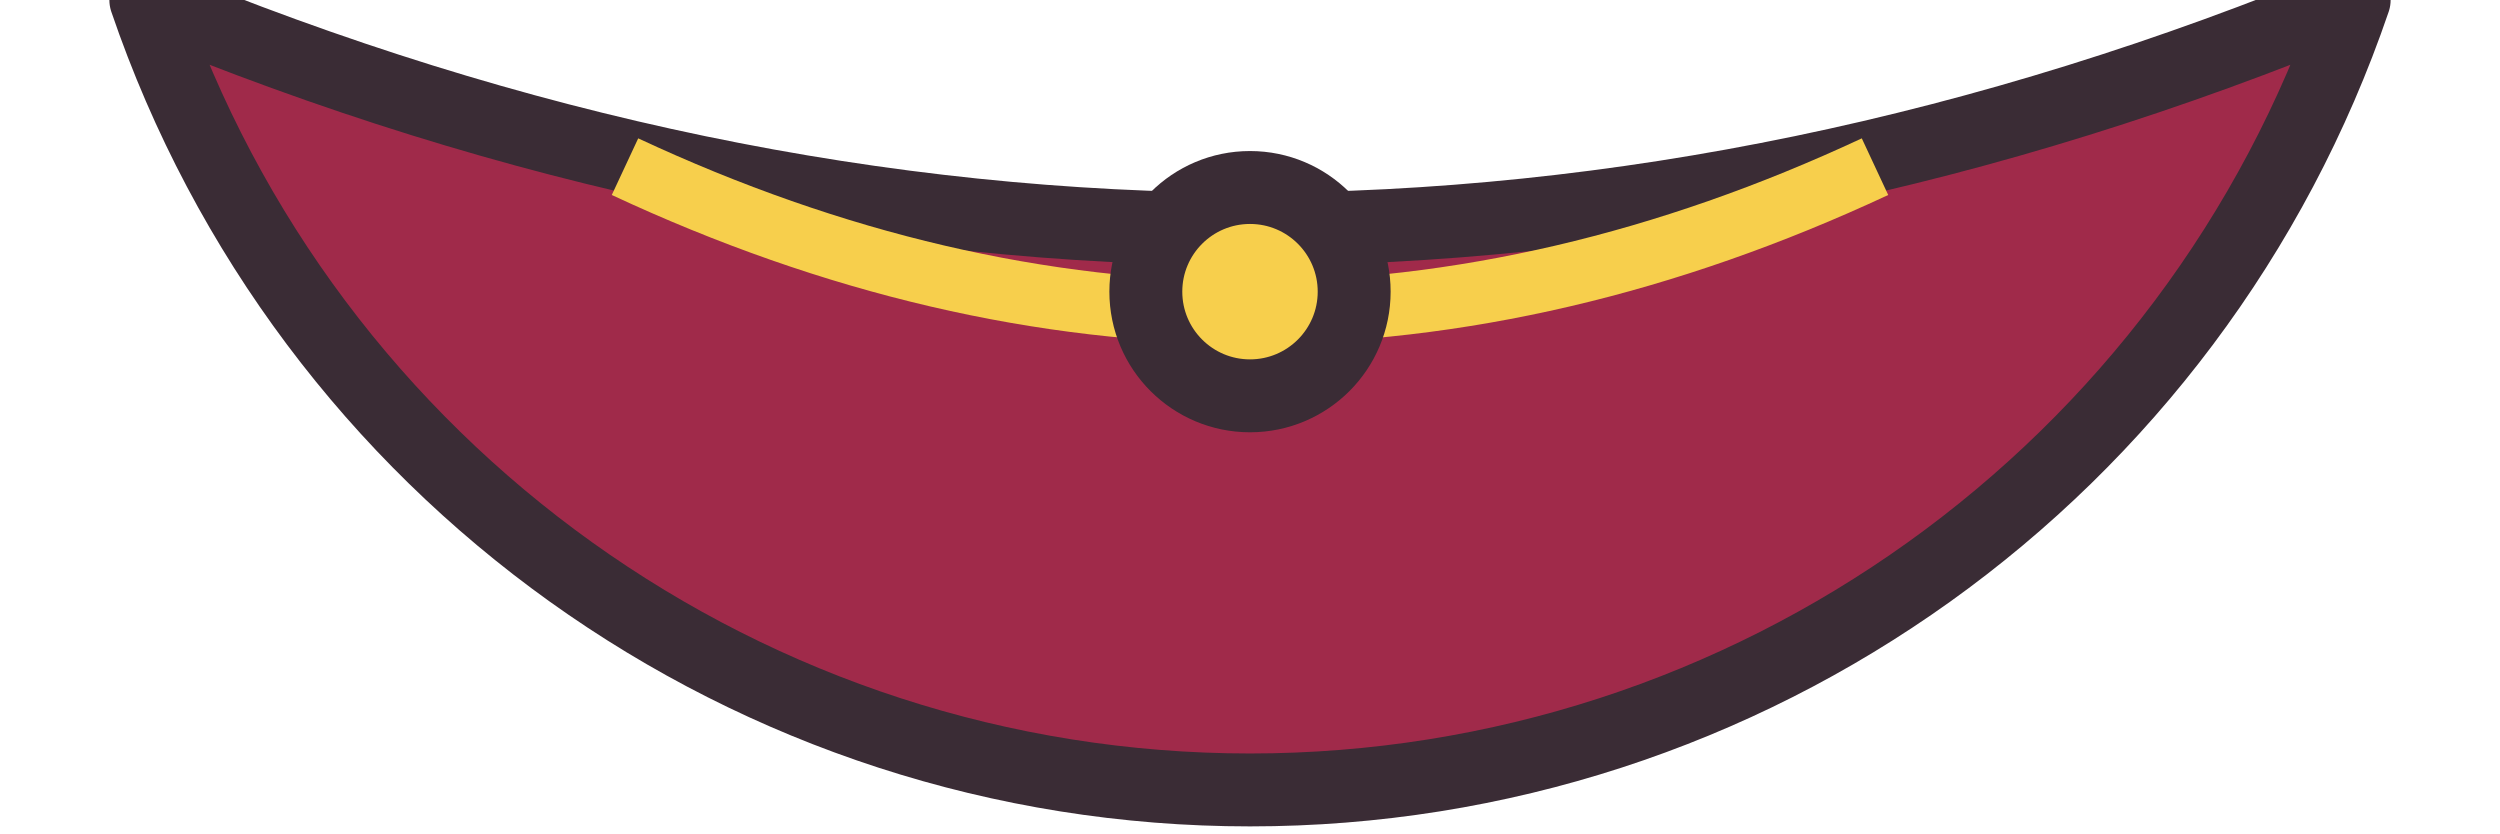
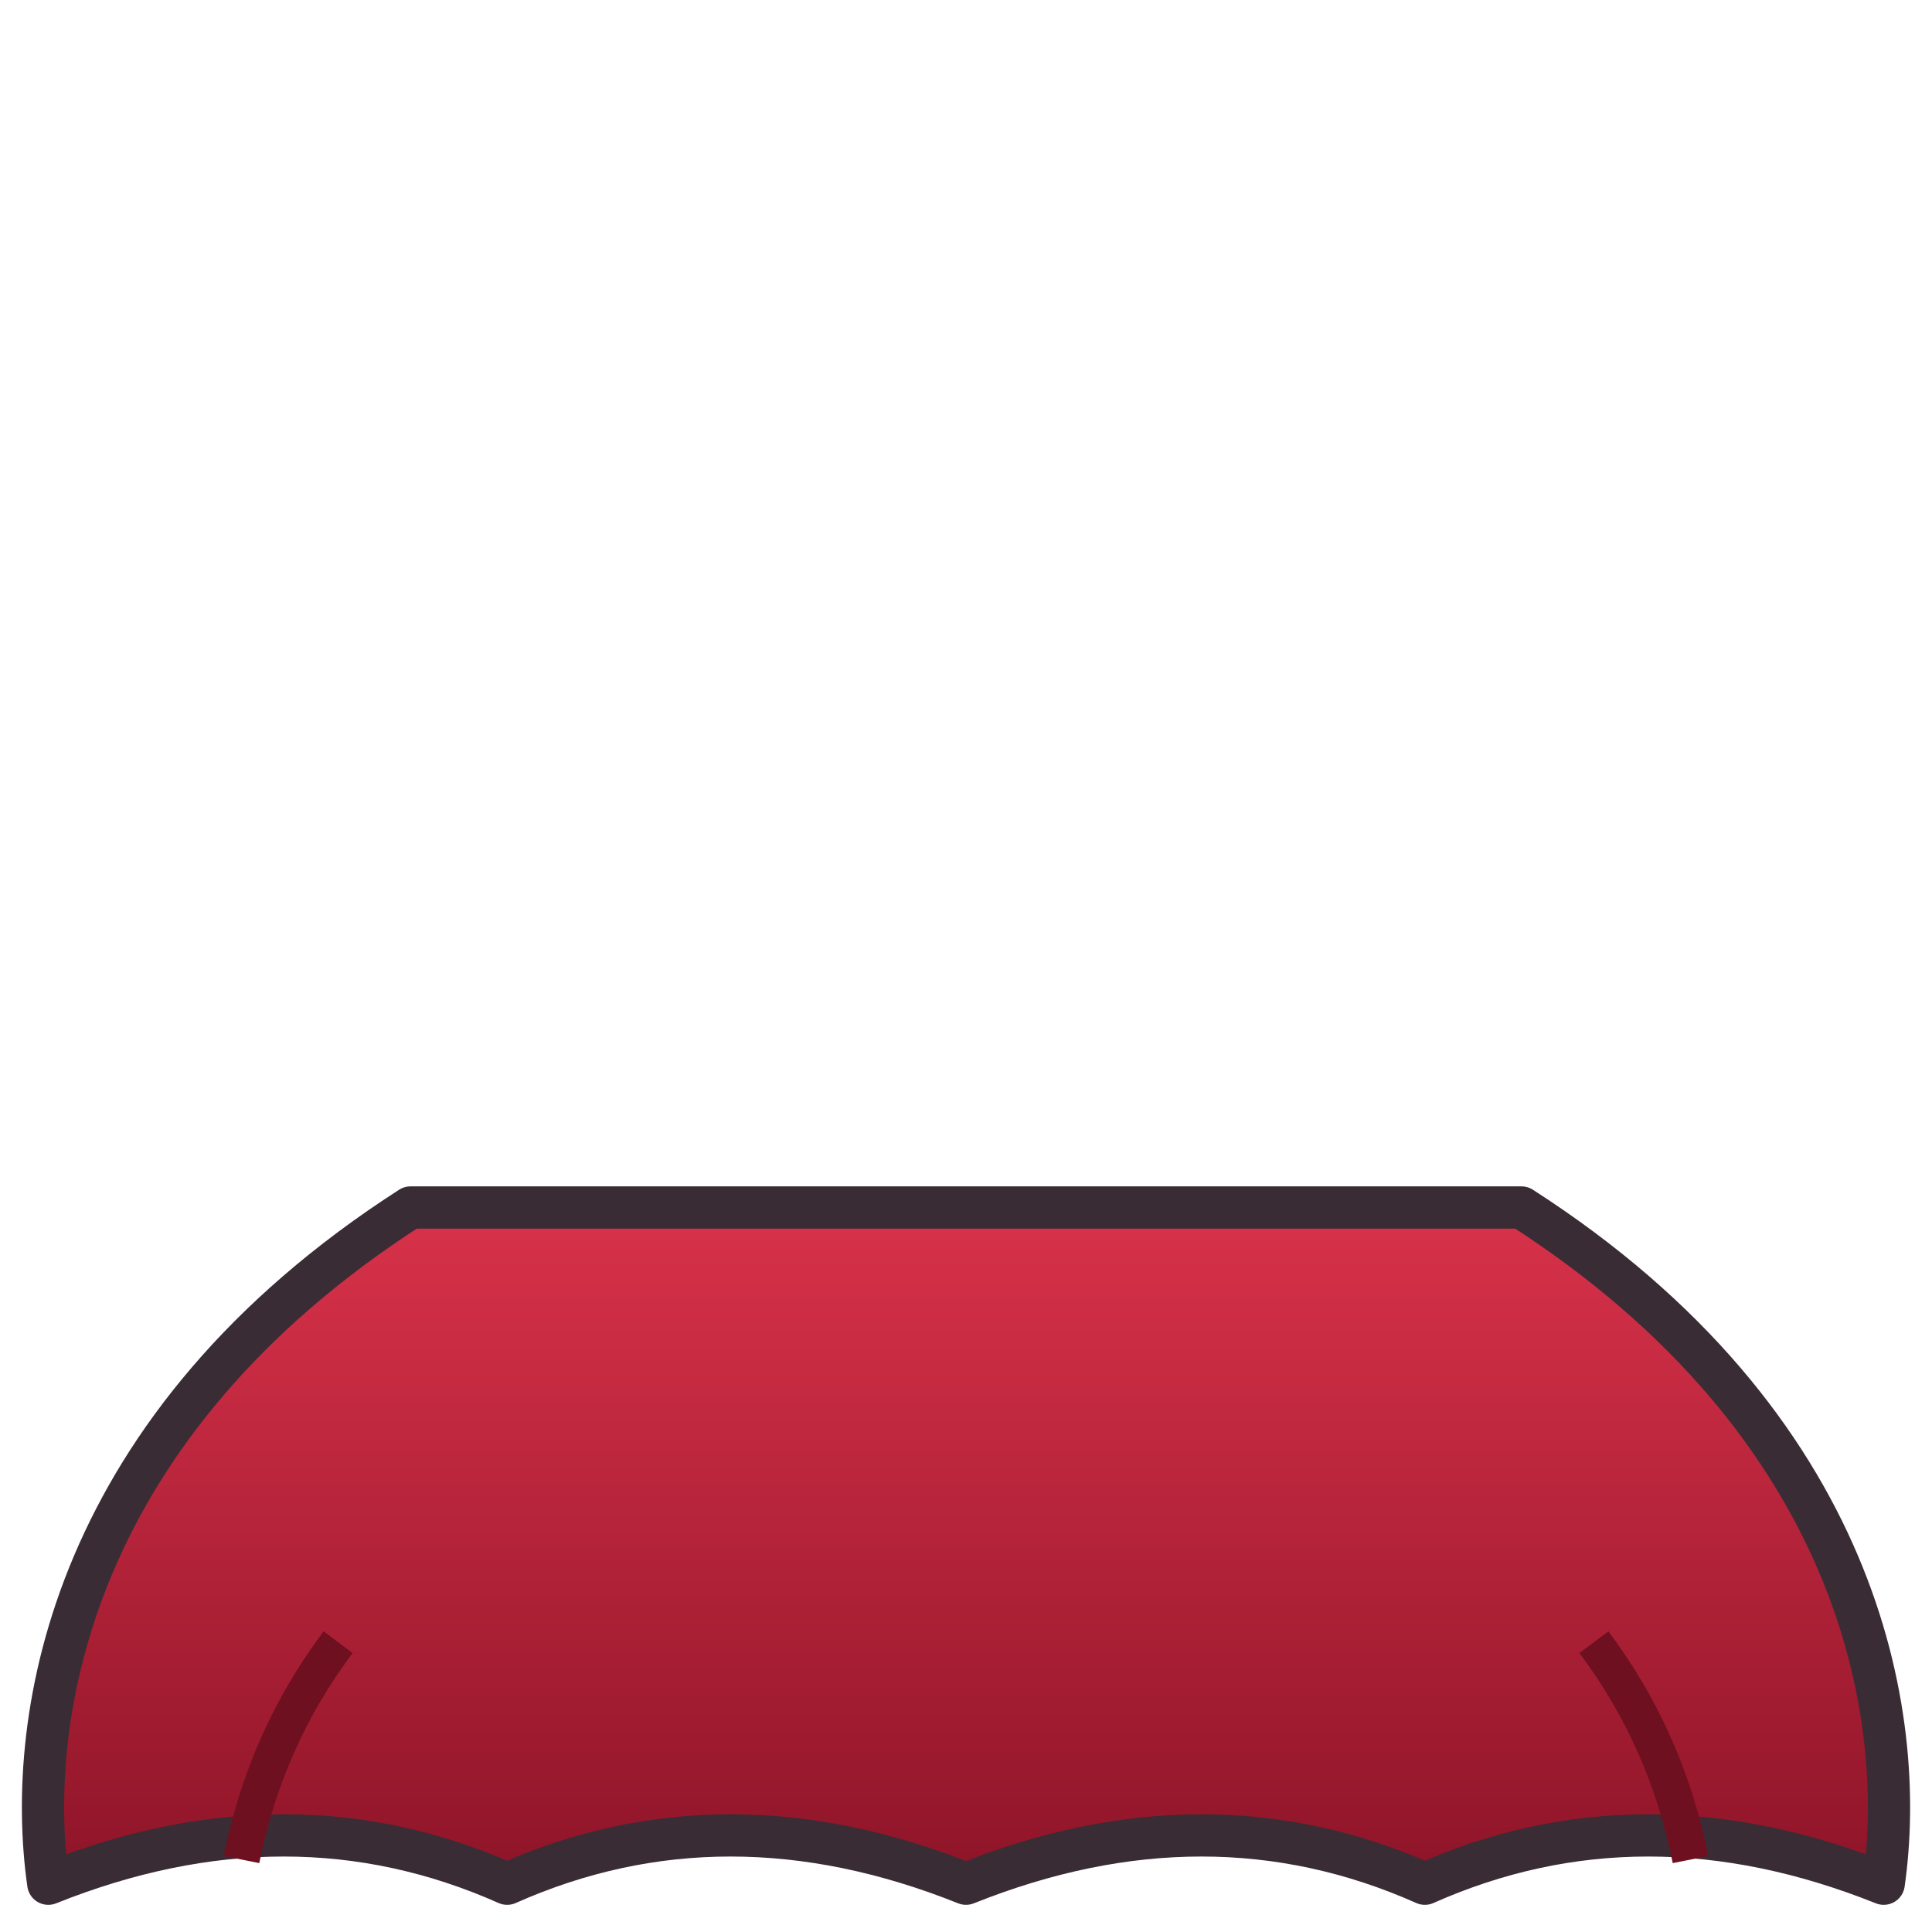
- <svg xmlns="http://www.w3.org/2000/svg" viewBox="0 0 120 40" width="120" height="40">
-   <path d="M7 0A56 56 0 0 0 113 0Q60 22 7 0Z" fill="#a02a4a" stroke="#3a2c35" stroke-width="3.5" stroke-linejoin="round" stroke-linecap="round" />
-   <path d="M30 8q30 14 60 0" fill="none" stroke="#f7cf4c" stroke-width="3" />
-   <circle cx="60" cy="14" r="5" fill="#f7cf4c" stroke="#3a2c35" stroke-width="3.5" stroke-linejoin="round" stroke-linecap="round" />
+ <svg xmlns="http://www.w3.org/2000/svg" viewBox="0 0 160 160" width="160" height="160">
+   <defs>
+     <linearGradient id="g" x1="0" y1="0" x2="0" y2="1">
+       <stop offset="0" stop-color="#d8324a" />
+       <stop offset="1" stop-color="#8e1428" />
+     </linearGradient>
+   </defs>
+   <path d="M34 100C6 118 2 142 4 156q20-8 38 0 18-8 38 0 20-8 38 0 18-8 38 0c2-14-2-38-30-56z" fill="url(#g)" stroke="#3a2c35" stroke-width="3.5" stroke-linejoin="round" stroke-linecap="round" />
+   <path d="M28 136q-6 8-8 18M132 136q6 8 8 18" fill="none" stroke="#6e1020" stroke-width="3" />
</svg>
